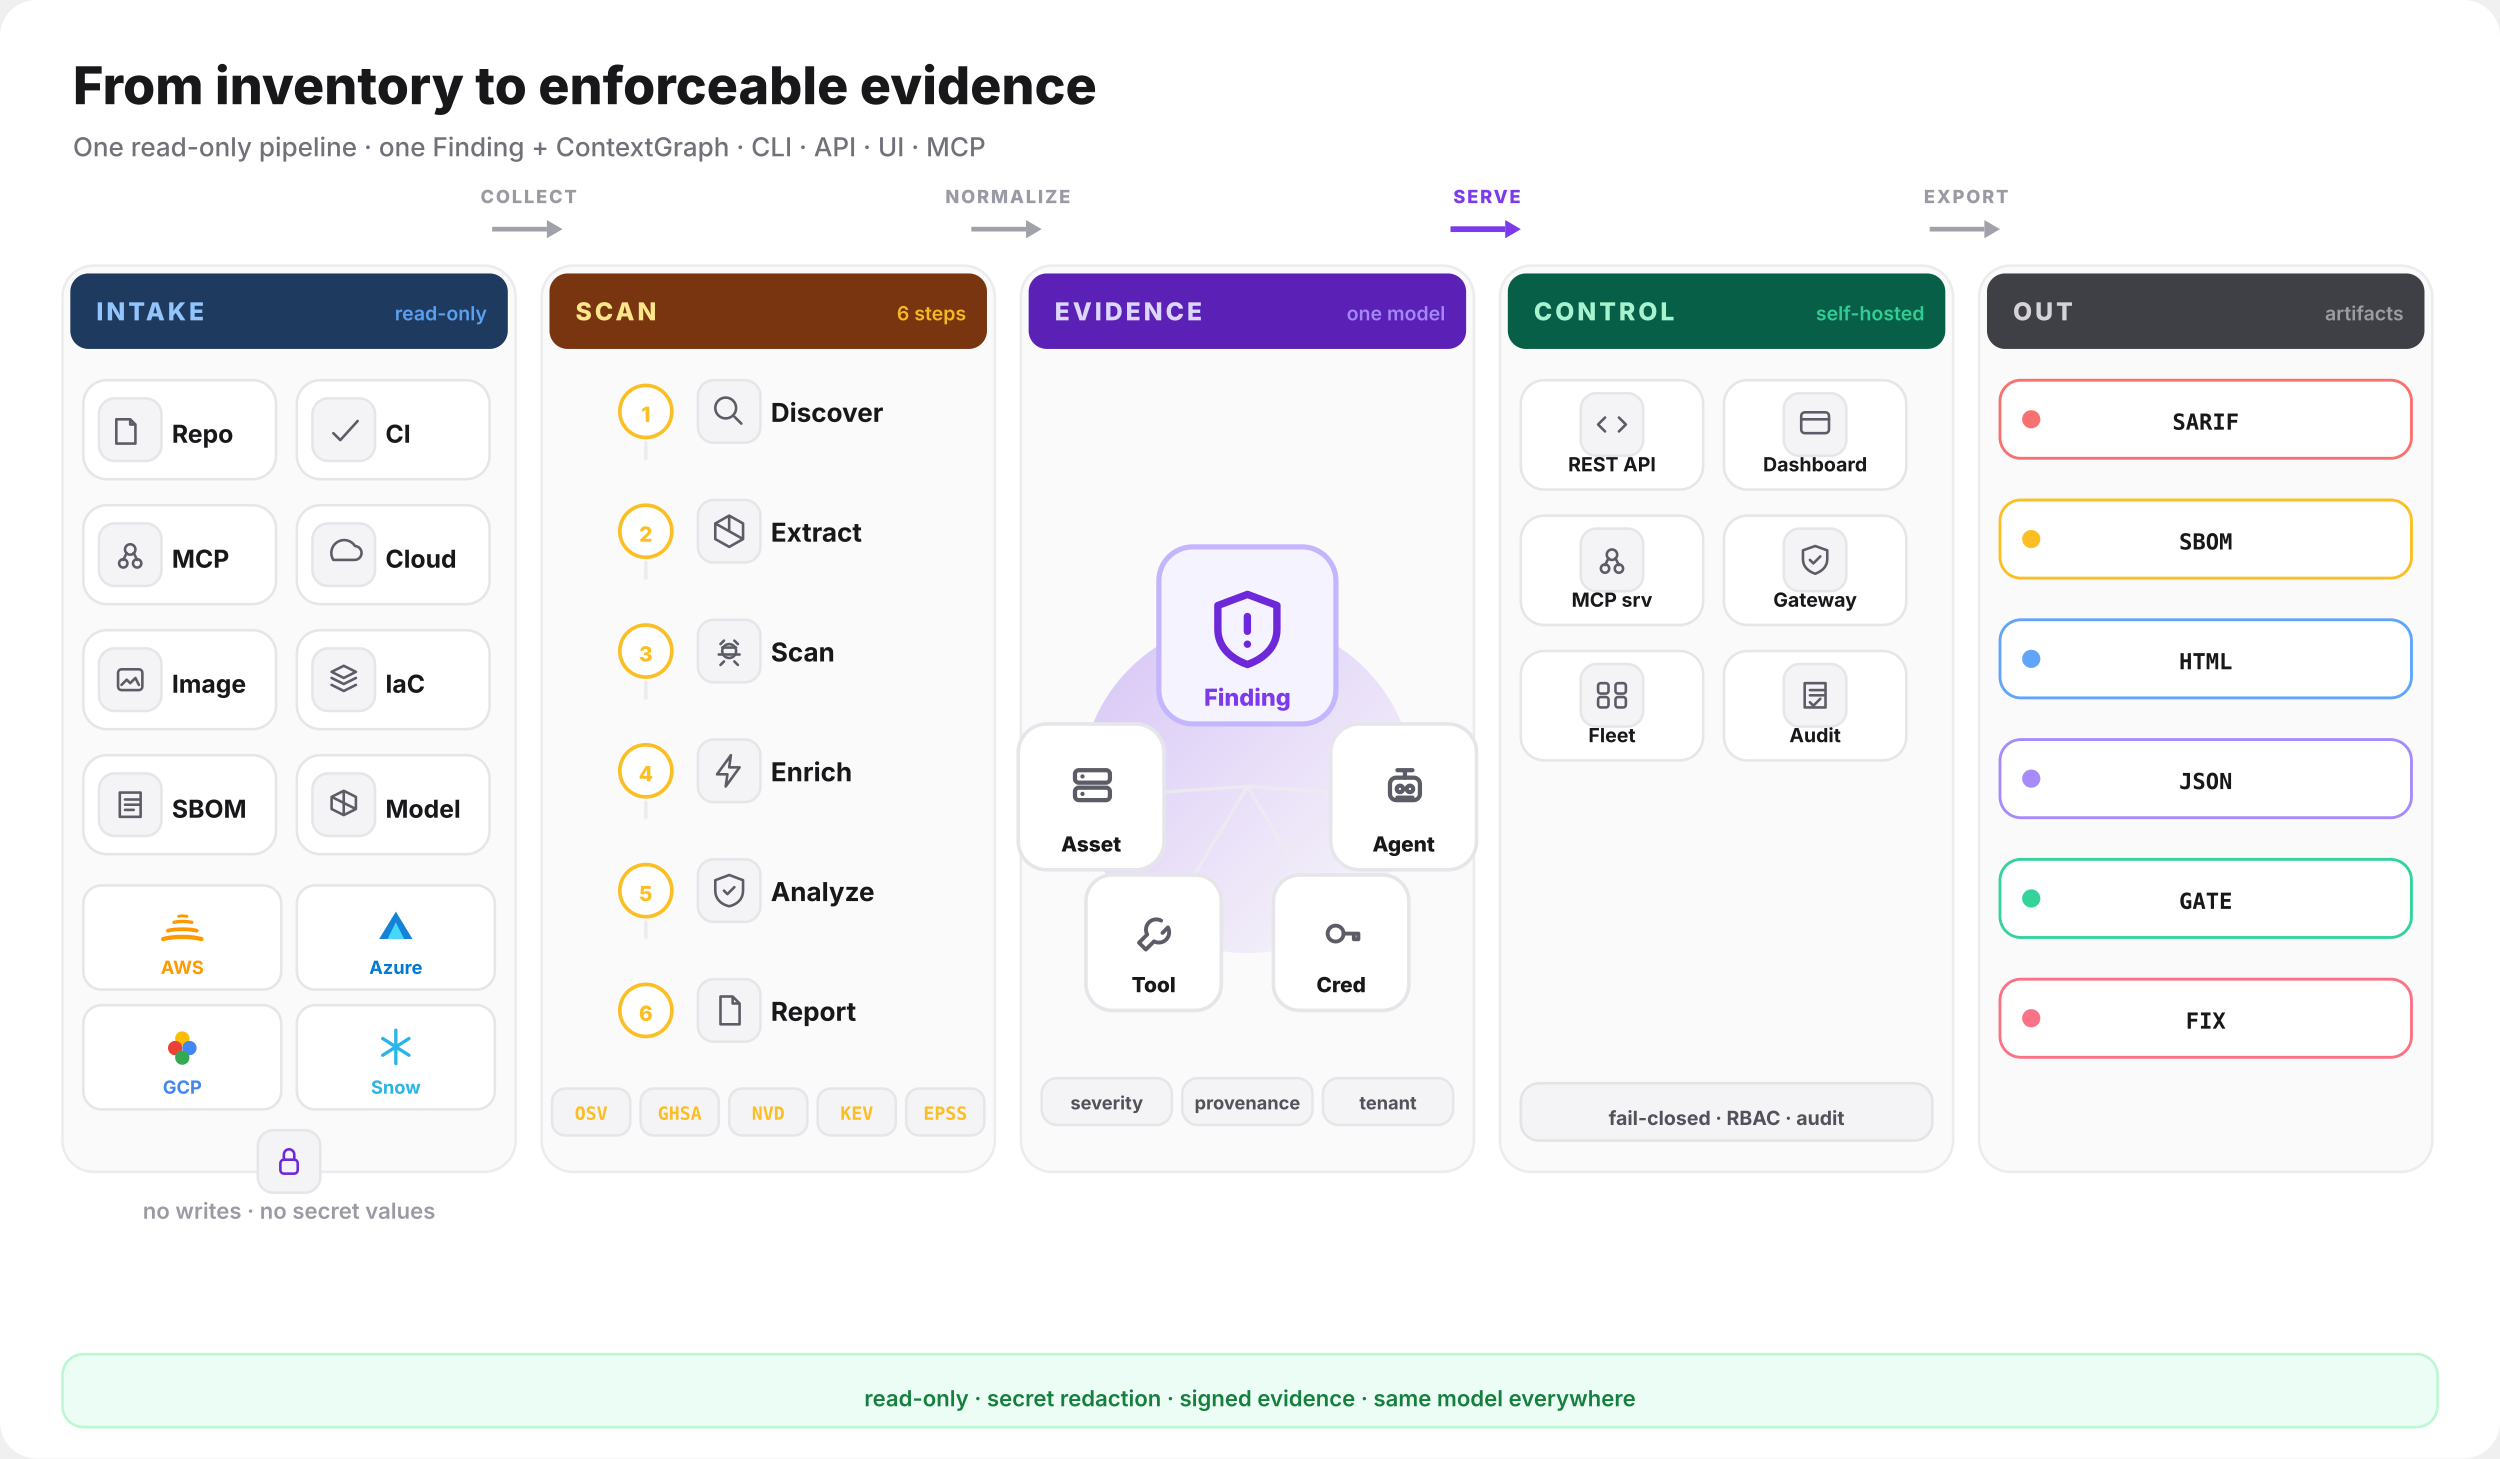
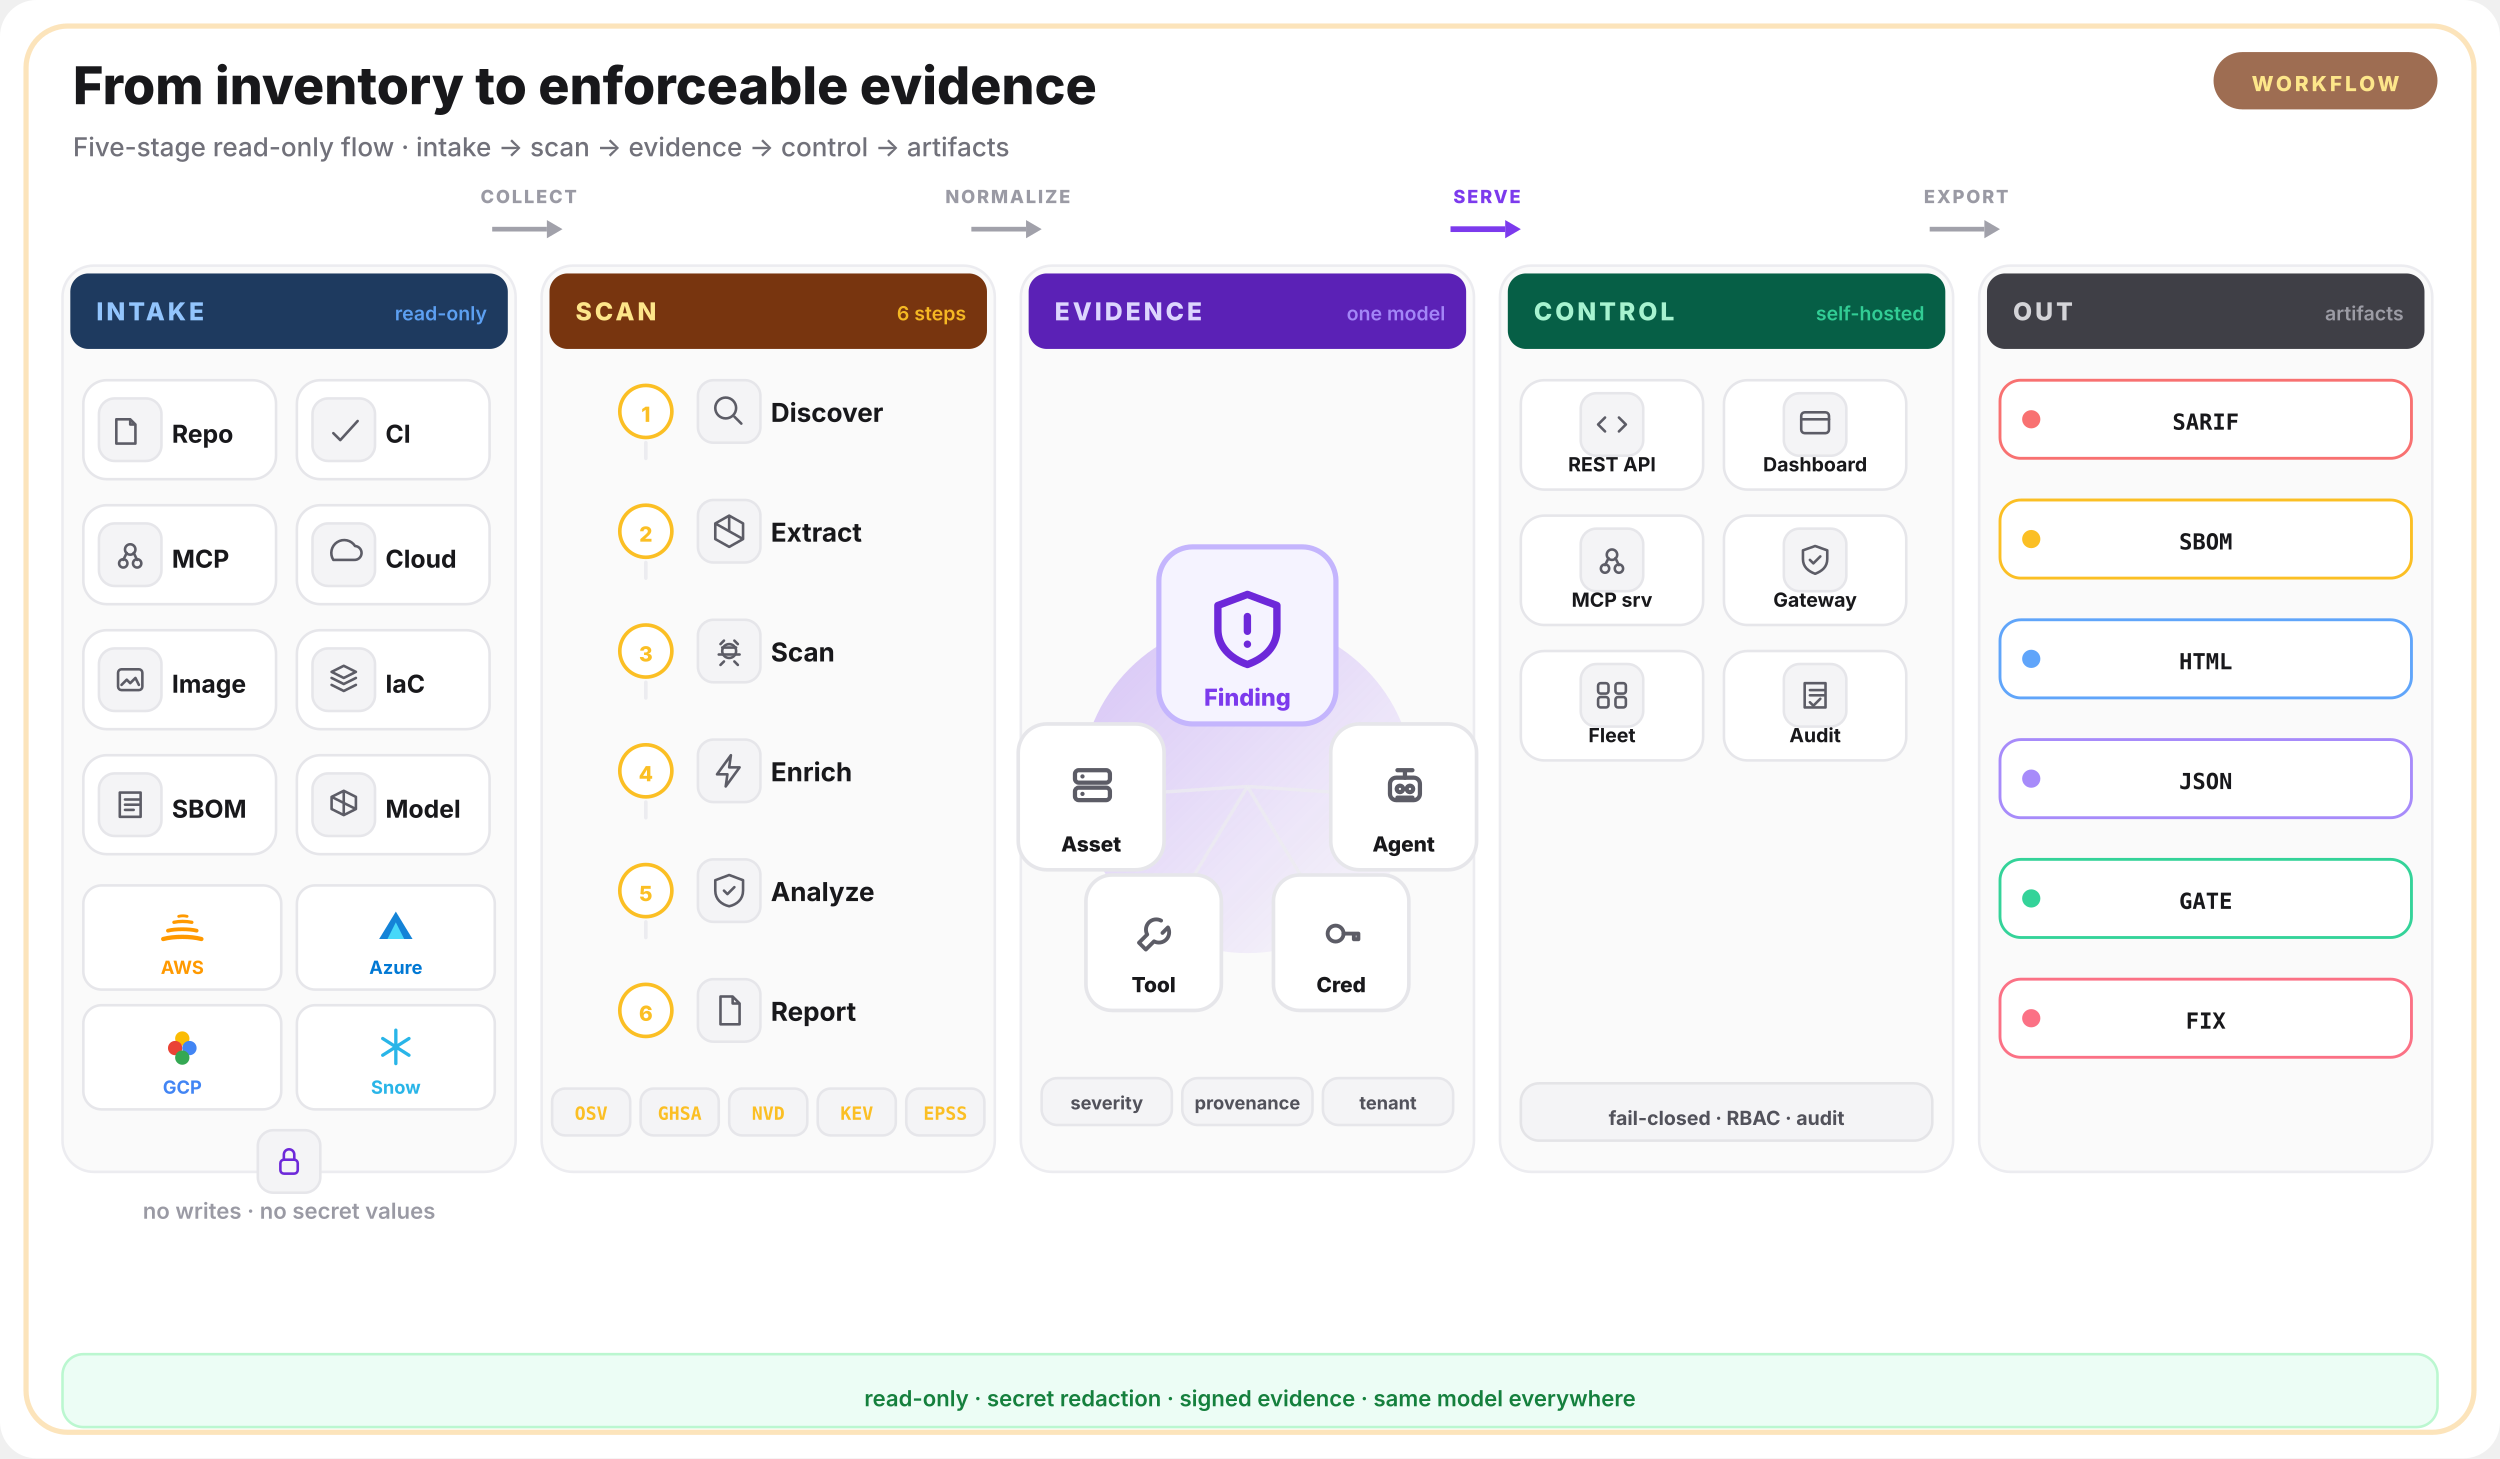
<svg xmlns="http://www.w3.org/2000/svg" width="960" height="560" viewBox="0 0 960 560" fill="none">
  <defs>
    <linearGradient id="core-glow" x1="0" y1="0" x2="1" y2="1">
      <stop offset="0%" stop-color="#7c3aed" stop-opacity="0.28" />
      <stop offset="100%" stop-color="#7c3aed" stop-opacity="0" />
    </linearGradient>
  </defs>
  <rect width="960" height="560" rx="14" fill="#ffffff" />
+   <rect x="10" y="10" width="940" height="540" rx="16" fill="none" stroke="#f59e0b" stroke-width="2" opacity="0.28" />
+   <rect x="850" y="20" width="86" height="22" rx="11" fill="#78350f" opacity="0.72" />
+   <text x="893" y="35" text-anchor="middle" font-family="Inter,system-ui,sans-serif" font-size="8" font-weight="800" letter-spacing="0.14em" fill="#fde68a">WORKFLOW</text>
  <text x="28" y="40" font-family="Inter,system-ui,sans-serif" font-size="20" font-weight="800" fill="#18181b">From inventory to enforceable evidence</text>
-   <text x="28" y="60" font-family="Inter,system-ui,sans-serif" font-size="10" font-weight="500" fill="#71717a">One read-only pipeline · one Finding + ContextGraph · CLI · API · UI · MCP</text>
+   <text x="28" y="60" font-family="Inter,system-ui,sans-serif" font-size="10" font-weight="500" fill="#71717a">Five-stage read-only flow · intake -&gt; scan -&gt; evidence -&gt; control -&gt; artifacts</text>
  <rect x="24" y="102" width="174" height="348" rx="12" fill="#fafafa" stroke="#ececf0" />
  <rect x="27" y="105" width="168" height="29" rx="7" fill="#1e3a5f" />
  <text x="37" y="123" font-family="Inter,system-ui,sans-serif" font-size="9.5" font-weight="800" letter-spacing="0.12em" fill="#93c5fd">INTAKE</text>
  <text x="187" y="123" text-anchor="end" font-family="Inter,system-ui,sans-serif" font-size="7.5" font-weight="600" fill="#60a5fa" opacity="0.95">read-only</text>
  <rect x="208" y="102" width="174" height="348" rx="12" fill="#fafafa" stroke="#ececf0" />
  <rect x="211" y="105" width="168" height="29" rx="7" fill="#78350f" />
  <text x="221" y="123" font-family="Inter,system-ui,sans-serif" font-size="9.5" font-weight="800" letter-spacing="0.12em" fill="#fde68a">SCAN</text>
  <text x="371" y="123" text-anchor="end" font-family="Inter,system-ui,sans-serif" font-size="7.5" font-weight="600" fill="#fbbf24" opacity="0.95">6 steps</text>
  <rect x="392" y="102" width="174" height="348" rx="12" fill="#fafafa" stroke="#ececf0" />
  <rect x="395" y="105" width="168" height="29" rx="7" fill="#5b21b6" />
  <text x="405" y="123" font-family="Inter,system-ui,sans-serif" font-size="9.5" font-weight="800" letter-spacing="0.12em" fill="#ddd6fe">EVIDENCE</text>
  <text x="555" y="123" text-anchor="end" font-family="Inter,system-ui,sans-serif" font-size="7.5" font-weight="600" fill="#a78bfa" opacity="0.95">one model</text>
  <rect x="576" y="102" width="174" height="348" rx="12" fill="#fafafa" stroke="#ececf0" />
  <rect x="579" y="105" width="168" height="29" rx="7" fill="#065f46" />
  <text x="589" y="123" font-family="Inter,system-ui,sans-serif" font-size="9.5" font-weight="800" letter-spacing="0.12em" fill="#a7f3d0">CONTROL</text>
  <text x="739" y="123" text-anchor="end" font-family="Inter,system-ui,sans-serif" font-size="7.5" font-weight="600" fill="#34d399" opacity="0.95">self-hosted</text>
  <rect x="760" y="102" width="174" height="348" rx="12" fill="#fafafa" stroke="#ececf0" />
  <rect x="763" y="105" width="168" height="29" rx="7" fill="#3f3f46" />
  <text x="773" y="123" font-family="Inter,system-ui,sans-serif" font-size="9.5" font-weight="800" letter-spacing="0.12em" fill="#d4d4d8">OUT</text>
  <text x="923" y="123" text-anchor="end" font-family="Inter,system-ui,sans-serif" font-size="7.5" font-weight="600" fill="#a1a1aa" opacity="0.95">artifacts</text>
  <rect x="32" y="146" width="74" height="38" rx="9" fill="#ffffff" stroke="#e6e6ea" />
  <rect x="38" y="153" width="24" height="24" rx="6" fill="#f4f4f6" stroke="#e6e6ea" />
  <g transform="translate(42,157) scale(0.6666667)" fill="none" stroke="#5c5c66" stroke-width="1.5" stroke-linecap="round" stroke-linejoin="round">
    <path d="M4 6h8l3 3v11H4z M12 6v3h3" />
  </g>
  <text x="66" y="170" font-family="Inter,system-ui,sans-serif" font-size="9.5" font-weight="700" fill="#18181b">Repo</text>
  <rect x="114" y="146" width="74" height="38" rx="9" fill="#ffffff" stroke="#e6e6ea" />
  <rect x="120" y="153" width="24" height="24" rx="6" fill="#f4f4f6" stroke="#e6e6ea" />
  <g transform="translate(124,157) scale(0.6666667)" fill="none" stroke="#5c5c66" stroke-width="1.5" stroke-linecap="round" stroke-linejoin="round">
    <path d="M6 14l4 4 10-11" />
  </g>
  <text x="148" y="170" font-family="Inter,system-ui,sans-serif" font-size="9.5" font-weight="700" fill="#18181b">CI</text>
  <rect x="32" y="194" width="74" height="38" rx="9" fill="#ffffff" stroke="#e6e6ea" />
  <rect x="38" y="201" width="24" height="24" rx="6" fill="#f4f4f6" stroke="#e6e6ea" />
  <g transform="translate(42,205) scale(0.6666667)" fill="none" stroke="#5c5c66" stroke-width="1.5" stroke-linecap="round" stroke-linejoin="round">
    <circle cx="12" cy="9" r="3" />
    <circle cx="8" cy="17" r="2.4" />
    <circle cx="16" cy="17" r="2.4" />
    <path d="M10 11l-2 4 M14 11l2 4" />
  </g>
  <text x="66" y="218" font-family="Inter,system-ui,sans-serif" font-size="9.5" font-weight="700" fill="#18181b">MCP</text>
  <rect x="114" y="194" width="74" height="38" rx="9" fill="#ffffff" stroke="#e6e6ea" />
  <rect x="120" y="201" width="24" height="24" rx="6" fill="#f4f4f6" stroke="#e6e6ea" />
  <g transform="translate(124,205) scale(0.6666667)" fill="none" stroke="#5c5c66" stroke-width="1.5" stroke-linecap="round" stroke-linejoin="round">
    <path d="M6 15h12a4 4 0 0 0 .5-8A6 6 0 0 0 6 15z" />
  </g>
  <text x="148" y="218" font-family="Inter,system-ui,sans-serif" font-size="9.5" font-weight="700" fill="#18181b">Cloud</text>
  <rect x="32" y="242" width="74" height="38" rx="9" fill="#ffffff" stroke="#e6e6ea" />
  <rect x="38" y="249" width="24" height="24" rx="6" fill="#f4f4f6" stroke="#e6e6ea" />
  <g transform="translate(42,253) scale(0.6666667)" fill="none" stroke="#5c5c66" stroke-width="1.5" stroke-linecap="round" stroke-linejoin="round">
    <rect x="5" y="6" width="14" height="12" rx="2" />
    <path d="M7 15l3-3 2 2 3-3 2 4" />
  </g>
  <text x="66" y="266" font-family="Inter,system-ui,sans-serif" font-size="9.5" font-weight="700" fill="#18181b">Image</text>
  <rect x="114" y="242" width="74" height="38" rx="9" fill="#ffffff" stroke="#e6e6ea" />
  <rect x="120" y="249" width="24" height="24" rx="6" fill="#f4f4f6" stroke="#e6e6ea" />
  <g transform="translate(124,253) scale(0.6666667)" fill="none" stroke="#5c5c66" stroke-width="1.5" stroke-linecap="round" stroke-linejoin="round">
    <path d="M12 4l7 3.5-7 3.5-7-3.5z M5 11l7 3.5 7-3.5 M5 15l7 3.5 7-3.5" />
  </g>
  <text x="148" y="266" font-family="Inter,system-ui,sans-serif" font-size="9.5" font-weight="700" fill="#18181b">IaC</text>
  <rect x="32" y="290" width="74" height="38" rx="9" fill="#ffffff" stroke="#e6e6ea" />
  <rect x="38" y="297" width="24" height="24" rx="6" fill="#f4f4f6" stroke="#e6e6ea" />
  <g transform="translate(42,301) scale(0.6666667)" fill="none" stroke="#5c5c66" stroke-width="1.5" stroke-linecap="round" stroke-linejoin="round">
    <path d="M6 5h12v14H6z M9 9h8 M9 12h8 M9 15h5" />
  </g>
  <text x="66" y="314" font-family="Inter,system-ui,sans-serif" font-size="9.5" font-weight="700" fill="#18181b">SBOM</text>
  <rect x="114" y="290" width="74" height="38" rx="9" fill="#ffffff" stroke="#e6e6ea" />
  <rect x="120" y="297" width="24" height="24" rx="6" fill="#f4f4f6" stroke="#e6e6ea" />
  <g transform="translate(124,301) scale(0.6666667)" fill="none" stroke="#5c5c66" stroke-width="1.5" stroke-linecap="round" stroke-linejoin="round">
    <path d="M12 4l7 3.5v7L12 18l-7-3.5v-7z M12 4v14 M5 7.5l14 7" />
  </g>
  <text x="148" y="314" font-family="Inter,system-ui,sans-serif" font-size="9.5" font-weight="700" fill="#18181b">Model</text>
  <rect x="32" y="340" width="76" height="40" rx="7" fill="#ffffff" stroke="#e6e6ea" />
  <g transform="translate(59.0,345) scale(0.9166667)">
    <path d="M4 17c4.5-1.2 11.5-1.2 16 0" stroke="#ff9900" fill="none" stroke-width="1.8" stroke-linecap="round" />
    <path d="M6 13.5c3-.8 9-.8 12 0" stroke="#ff9900" fill="none" stroke-width="1.6" stroke-linecap="round" />
    <path d="M8.5 10c2.2-.5 5-.5 7.5 0" stroke="#ff9900" fill="none" stroke-width="1.4" stroke-linecap="round" />
    <path d="M10.5 7.5c1.2-.3 2.3-.3 3.5 0" stroke="#ff9900" fill="none" stroke-width="1.2" stroke-linecap="round" />
  </g>
  <text x="70.0" y="374" text-anchor="middle" font-family="Inter,system-ui,sans-serif" font-size="7" font-weight="700" fill="#ff9900">AWS</text>
  <rect x="114" y="340" width="76" height="40" rx="7" fill="#ffffff" stroke="#e6e6ea" />
  <g transform="translate(141.0,345) scale(0.9166667)">
    <path d="M5 17 L12 5.5 L19 17 Z" fill="#0078d4" opacity="0.92" />
    <path d="M8.5 17 L12 10 L15.5 17 Z" fill="#50e6ff" opacity="0.85" />
  </g>
  <text x="152.0" y="374" text-anchor="middle" font-family="Inter,system-ui,sans-serif" font-size="7" font-weight="700" fill="#0078d4">Azure</text>
  <rect x="32" y="386" width="76" height="40" rx="7" fill="#ffffff" stroke="#e6e6ea" />
  <g transform="translate(59.0,391) scale(0.9166667)">
    <circle cx="12" cy="8.5" r="3" fill="#fbbc04" />
    <circle cx="9" cy="12.5" r="3" fill="#ea4335" />
    <circle cx="15" cy="12.5" r="3" fill="#4285f4" />
    <circle cx="12" cy="16.5" r="3" fill="#34a853" />
  </g>
  <text x="70.0" y="420" text-anchor="middle" font-family="Inter,system-ui,sans-serif" font-size="7" font-weight="700" fill="#4285f4">GCP</text>
  <rect x="114" y="386" width="76" height="40" rx="7" fill="#ffffff" stroke="#e6e6ea" />
  <g transform="translate(141.0,391) scale(0.9166667)">
    <path d="M12 5v14M6.5 8.5l11 7M17.5 8.5l-11 7M6.5 15.5l11-7M17.5 15.5l-11-7" stroke="#29b5e8" stroke-width="1.4" stroke-linecap="round" />
  </g>
  <text x="152.0" y="420" text-anchor="middle" font-family="Inter,system-ui,sans-serif" font-size="7" font-weight="700" fill="#29b5e8">Snow</text>
  <rect x="99" y="434" width="24" height="24" rx="6" fill="#f4f4f6" stroke="#e6e6ea" />
  <g transform="translate(103,438) scale(0.6666667)" fill="none" stroke="#6d28d9" stroke-width="1.5" stroke-linecap="round" stroke-linejoin="round">
    <rect x="7" y="11" width="10" height="8" rx="2" />
    <path d="M9 11V8a3 3 0 0 1 6 0v3" />
  </g>
  <text x="111" y="468" text-anchor="middle" font-family="Inter,system-ui,sans-serif" font-size="8.5" font-weight="600" fill="#9a9aa4">no writes · no secret values</text>
  <circle cx="248" cy="158" r="10" fill="#ffffff" stroke="#fbbf24" stroke-width="1.4" />
  <text x="248" y="162" text-anchor="middle" font-family="Inter,system-ui,sans-serif" font-size="8" font-weight="800" fill="#fbbf24">1</text>
  <rect x="268" y="146" width="24" height="24" rx="6" fill="#f4f4f6" stroke="#e6e6ea" />
  <g transform="translate(272,150) scale(0.6666667)" fill="none" stroke="#5c5c66" stroke-width="1.5" stroke-linecap="round" stroke-linejoin="round">
    <circle cx="10" cy="10" r="6" />
    <path d="M15 15l4 4" />
  </g>
  <text x="296" y="162" font-family="Inter,system-ui,sans-serif" font-size="10" font-weight="700" fill="#18181b">Discover</text>
  <path d="M248 170 V176" stroke="#ececf0" stroke-width="1.4" stroke-linecap="round" />
  <circle cx="248" cy="204" r="10" fill="#ffffff" stroke="#fbbf24" stroke-width="1.4" />
  <text x="248" y="208" text-anchor="middle" font-family="Inter,system-ui,sans-serif" font-size="8" font-weight="800" fill="#fbbf24">2</text>
  <rect x="268" y="192" width="24" height="24" rx="6" fill="#f4f4f6" stroke="#e6e6ea" />
  <g transform="translate(272,196) scale(0.6666667)" fill="none" stroke="#5c5c66" stroke-width="1.5" stroke-linecap="round" stroke-linejoin="round">
    <path d="M12 3l8 4.5v9L12 21l-8-4.5v-9z M12 3v9 M4 7.5l16 9" />
  </g>
  <text x="296" y="208" font-family="Inter,system-ui,sans-serif" font-size="10" font-weight="700" fill="#18181b">Extract</text>
  <path d="M248 216 V222" stroke="#ececf0" stroke-width="1.4" stroke-linecap="round" />
  <circle cx="248" cy="250" r="10" fill="#ffffff" stroke="#fbbf24" stroke-width="1.4" />
  <text x="248" y="254" text-anchor="middle" font-family="Inter,system-ui,sans-serif" font-size="8" font-weight="800" fill="#fbbf24">3</text>
  <rect x="268" y="238" width="24" height="24" rx="6" fill="#f4f4f6" stroke="#e6e6ea" />
  <g transform="translate(272,242) scale(0.6666667)" fill="none" stroke="#5c5c66" stroke-width="1.5" stroke-linecap="round" stroke-linejoin="round">
    <path d="M8 10h8M6 14h12M9 6l-2 2M15 6l2 2M9 18l-2 2M15 18l2 2" />
    <circle cx="12" cy="12" r="4" />
  </g>
  <text x="296" y="254" font-family="Inter,system-ui,sans-serif" font-size="10" font-weight="700" fill="#18181b">Scan</text>
  <path d="M248 262 V268" stroke="#ececf0" stroke-width="1.4" stroke-linecap="round" />
  <circle cx="248" cy="296" r="10" fill="#ffffff" stroke="#fbbf24" stroke-width="1.4" />
  <text x="248" y="300" text-anchor="middle" font-family="Inter,system-ui,sans-serif" font-size="8" font-weight="800" fill="#fbbf24">4</text>
  <rect x="268" y="284" width="24" height="24" rx="6" fill="#f4f4f6" stroke="#e6e6ea" />
  <g transform="translate(272,288) scale(0.6666667)" fill="none" stroke="#5c5c66" stroke-width="1.5" stroke-linecap="round" stroke-linejoin="round">
    <path d="M13 3L5 14h6l-1 7 8-11h-6z" />
  </g>
  <text x="296" y="300" font-family="Inter,system-ui,sans-serif" font-size="10" font-weight="700" fill="#18181b">Enrich</text>
  <path d="M248 308 V314" stroke="#ececf0" stroke-width="1.4" stroke-linecap="round" />
  <circle cx="248" cy="342" r="10" fill="#ffffff" stroke="#fbbf24" stroke-width="1.4" />
  <text x="248" y="346" text-anchor="middle" font-family="Inter,system-ui,sans-serif" font-size="8" font-weight="800" fill="#fbbf24">5</text>
  <rect x="268" y="330" width="24" height="24" rx="6" fill="#f4f4f6" stroke="#e6e6ea" />
  <g transform="translate(272,334) scale(0.6666667)" fill="none" stroke="#5c5c66" stroke-width="1.5" stroke-linecap="round" stroke-linejoin="round">
    <path d="M12 3l8 3v6c0 5-3.5 8-8 9-4.5-1-8-4-8-9V6z" />
    <path d="M9 12l2 2 4-4" />
  </g>
  <text x="296" y="346" font-family="Inter,system-ui,sans-serif" font-size="10" font-weight="700" fill="#18181b">Analyze</text>
  <path d="M248 354 V360" stroke="#ececf0" stroke-width="1.4" stroke-linecap="round" />
  <circle cx="248" cy="388" r="10" fill="#ffffff" stroke="#fbbf24" stroke-width="1.4" />
  <text x="248" y="392" text-anchor="middle" font-family="Inter,system-ui,sans-serif" font-size="8" font-weight="800" fill="#fbbf24">6</text>
  <rect x="268" y="376" width="24" height="24" rx="6" fill="#f4f4f6" stroke="#e6e6ea" />
  <g transform="translate(272,380) scale(0.6666667)" fill="none" stroke="#5c5c66" stroke-width="1.5" stroke-linecap="round" stroke-linejoin="round">
    <path d="M7 4h7l4 4v12H7z M14 4v4h4" />
  </g>
  <text x="296" y="392" font-family="Inter,system-ui,sans-serif" font-size="10" font-weight="700" fill="#18181b">Report</text>
  <rect x="212" y="418" width="30" height="18" rx="5" fill="#f4f4f6" stroke="#e6e6ea" />
  <text x="227.0" y="430" text-anchor="middle" font-family="ui-monospace,monospace" font-size="7" font-weight="700" fill="#fbbf24">OSV</text>
  <rect x="246" y="418" width="30" height="18" rx="5" fill="#f4f4f6" stroke="#e6e6ea" />
  <text x="261.0" y="430" text-anchor="middle" font-family="ui-monospace,monospace" font-size="7" font-weight="700" fill="#fbbf24">GHSA</text>
  <rect x="280" y="418" width="30" height="18" rx="5" fill="#f4f4f6" stroke="#e6e6ea" />
  <text x="295.0" y="430" text-anchor="middle" font-family="ui-monospace,monospace" font-size="7" font-weight="700" fill="#fbbf24">NVD</text>
  <rect x="314" y="418" width="30" height="18" rx="5" fill="#f4f4f6" stroke="#e6e6ea" />
  <text x="329.0" y="430" text-anchor="middle" font-family="ui-monospace,monospace" font-size="7" font-weight="700" fill="#fbbf24">KEV</text>
  <rect x="348" y="418" width="30" height="18" rx="5" fill="#f4f4f6" stroke="#e6e6ea" />
  <text x="363.0" y="430" text-anchor="middle" font-family="ui-monospace,monospace" font-size="7" font-weight="700" fill="#fbbf24">EPSS</text>
  <circle cx="479" cy="302" r="64" fill="url(#core-glow)" />
  <line x1="479" y1="302" x2="419" y2="306" stroke="#ececf0" stroke-width="1.3" opacity="0.75" />
  <line x1="479" y1="302" x2="539" y2="306" stroke="#ececf0" stroke-width="1.3" opacity="0.75" />
  <line x1="479" y1="302" x2="443" y2="362" stroke="#ececf0" stroke-width="1.3" opacity="0.75" />
  <line x1="479" y1="302" x2="515" y2="362" stroke="#ececf0" stroke-width="1.3" opacity="0.75" />
  <rect x="445" y="210" width="68" height="68" rx="13" fill="#f5f3ff" stroke="#c4b5fd" stroke-width="2" />
  <g transform="translate(462,224) scale(1.416667)" fill="none" stroke="#6d28d9" stroke-width="2.0" stroke-linecap="round" stroke-linejoin="round">
    <path d="M12 3l8 3v6.5c0 4.5-3.2 7.8-8 9.5-4.8-1.7-8-5-8-9.5V6z" />
    <path d="M12 9v4" />
    <path d="M12 16.5h.01" />
  </g>
  <text x="479" y="271" text-anchor="middle" font-family="Inter,system-ui,sans-serif" font-size="9" font-weight="800" fill="#7c3aed">Finding</text>
  <rect x="391" y="278" width="56" height="56" rx="11" fill="#ffffff" stroke="#e6e6ea" stroke-width="1.4" />
  <g transform="translate(408,290) scale(0.9583333)" fill="none" stroke="#5c5c66" stroke-width="1.7" stroke-linecap="round" stroke-linejoin="round">
    <rect x="5" y="6" width="14" height="5" rx="1.5" />
    <rect x="5" y="13" width="14" height="5" rx="1.5" />
    <path d="M8 8.5h.01 M8 15.5h.01" />
  </g>
  <text x="419" y="327" text-anchor="middle" font-family="Inter,system-ui,sans-serif" font-size="8" font-weight="800" fill="#18181b">Asset</text>
  <rect x="511" y="278" width="56" height="56" rx="11" fill="#ffffff" stroke="#e6e6ea" stroke-width="1.4" />
  <g transform="translate(528,290) scale(0.9583333)" fill="none" stroke="#5c5c66" stroke-width="1.7" stroke-linecap="round" stroke-linejoin="round">
    <rect x="6" y="9" width="12" height="9" rx="2.5" />
    <circle cx="10" cy="13.5" r="1.3" />
    <circle cx="14" cy="13.5" r="1.3" />
    <path d="M9 17h6M12 6v3M9 6h6" />
  </g>
  <text x="539" y="327" text-anchor="middle" font-family="Inter,system-ui,sans-serif" font-size="8" font-weight="800" fill="#18181b">Agent</text>
  <rect x="417" y="336" width="52" height="52" rx="10" fill="#ffffff" stroke="#e6e6ea" stroke-width="1.4" />
  <g transform="translate(433,348) scale(0.875)" fill="none" stroke="#5c5c66" stroke-width="1.7" stroke-linecap="round" stroke-linejoin="round">
    <path d="M14.7 6.3a4.5 4.5 0 0 0-6.1 6.1L5 16l3 3 3.6-3.6a4.5 4.5 0 0 0 6.1-6.1l-2.4 2.4" />
  </g>
  <text x="443" y="381" text-anchor="middle" font-family="Inter,system-ui,sans-serif" font-size="8" font-weight="800" fill="#18181b">Tool</text>
  <rect x="489" y="336" width="52" height="52" rx="10" fill="#ffffff" stroke="#e6e6ea" stroke-width="1.4" />
  <g transform="translate(505,348) scale(0.875)" fill="none" stroke="#5c5c66" stroke-width="1.7" stroke-linecap="round" stroke-linejoin="round">
    <circle cx="9" cy="12" r="3.5" />
    <path d="M12.5 12H19v2.5h-2V12" />
  </g>
  <text x="515" y="381" text-anchor="middle" font-family="Inter,system-ui,sans-serif" font-size="8" font-weight="800" fill="#18181b">Cred</text>
  <rect x="400" y="414" width="50" height="18" rx="6" fill="#f4f4f6" stroke="#e6e6ea" />
  <text x="425.0" y="426" text-anchor="middle" font-family="Inter,system-ui,sans-serif" font-size="7" font-weight="700" fill="#52525b">severity</text>
  <rect x="454" y="414" width="50" height="18" rx="6" fill="#f4f4f6" stroke="#e6e6ea" />
  <text x="479.0" y="426" text-anchor="middle" font-family="Inter,system-ui,sans-serif" font-size="7" font-weight="700" fill="#52525b">provenance</text>
  <rect x="508" y="414" width="50" height="18" rx="6" fill="#f4f4f6" stroke="#e6e6ea" />
  <text x="533.0" y="426" text-anchor="middle" font-family="Inter,system-ui,sans-serif" font-size="7" font-weight="700" fill="#52525b">tenant</text>
  <rect x="584" y="146" width="70" height="42" rx="9" fill="#ffffff" stroke="#e6e6ea" />
  <rect x="607" y="151" width="24" height="24" rx="6" fill="#f4f4f6" stroke="#e6e6ea" />
  <g transform="translate(611,155) scale(0.6666667)" fill="none" stroke="#5c5c66" stroke-width="1.5" stroke-linecap="round" stroke-linejoin="round">
    <path d="M8 8l-4 4 4 4M16 8l4 4-4 4" />
  </g>
  <text x="619" y="181" text-anchor="middle" font-family="Inter,system-ui,sans-serif" font-size="7.5" font-weight="700" fill="#18181b">REST API</text>
  <rect x="662" y="146" width="70" height="42" rx="9" fill="#ffffff" stroke="#e6e6ea" />
  <rect x="685" y="151" width="24" height="24" rx="6" fill="#f4f4f6" stroke="#e6e6ea" />
  <g transform="translate(689,155) scale(0.6666667)" fill="none" stroke="#5c5c66" stroke-width="1.5" stroke-linecap="round" stroke-linejoin="round">
    <rect x="4" y="5" width="16" height="12" rx="2" />
    <path d="M4 9h16" />
  </g>
  <text x="697" y="181" text-anchor="middle" font-family="Inter,system-ui,sans-serif" font-size="7.5" font-weight="700" fill="#18181b">Dashboard</text>
  <rect x="584" y="198" width="70" height="42" rx="9" fill="#ffffff" stroke="#e6e6ea" />
  <rect x="607" y="203" width="24" height="24" rx="6" fill="#f4f4f6" stroke="#e6e6ea" />
  <g transform="translate(611,207) scale(0.6666667)" fill="none" stroke="#5c5c66" stroke-width="1.5" stroke-linecap="round" stroke-linejoin="round">
    <circle cx="12" cy="9" r="3" />
    <circle cx="8" cy="17" r="2.4" />
    <circle cx="16" cy="17" r="2.4" />
    <path d="M10 11l-2 4 M14 11l2 4" />
  </g>
  <text x="619" y="233" text-anchor="middle" font-family="Inter,system-ui,sans-serif" font-size="7.5" font-weight="700" fill="#18181b">MCP srv</text>
  <rect x="662" y="198" width="70" height="42" rx="9" fill="#ffffff" stroke="#e6e6ea" />
  <rect x="685" y="203" width="24" height="24" rx="6" fill="#f4f4f6" stroke="#e6e6ea" />
  <g transform="translate(689,207) scale(0.6666667)" fill="none" stroke="#5c5c66" stroke-width="1.5" stroke-linecap="round" stroke-linejoin="round">
    <path d="M12 4l7 2.5v5c0 4.5-3 7-7 8.5-4-1.5-7-4-7-8.5v-5z" />
    <path d="M9 12l2 2 4-4" />
  </g>
  <text x="697" y="233" text-anchor="middle" font-family="Inter,system-ui,sans-serif" font-size="7.5" font-weight="700" fill="#18181b">Gateway</text>
  <rect x="584" y="250" width="70" height="42" rx="9" fill="#ffffff" stroke="#e6e6ea" />
  <rect x="607" y="255" width="24" height="24" rx="6" fill="#f4f4f6" stroke="#e6e6ea" />
  <g transform="translate(611,259) scale(0.6666667)" fill="none" stroke="#5c5c66" stroke-width="1.5" stroke-linecap="round" stroke-linejoin="round">
    <rect x="4" y="5" width="6" height="6" rx="1.5" />
    <rect x="14" y="5" width="6" height="6" rx="1.5" />
    <rect x="4" y="13" width="6" height="6" rx="1.5" />
    <rect x="14" y="13" width="6" height="6" rx="1.5" />
  </g>
  <text x="619" y="285" text-anchor="middle" font-family="Inter,system-ui,sans-serif" font-size="7.5" font-weight="700" fill="#18181b">Fleet</text>
  <rect x="662" y="250" width="70" height="42" rx="9" fill="#ffffff" stroke="#e6e6ea" />
  <rect x="685" y="255" width="24" height="24" rx="6" fill="#f4f4f6" stroke="#e6e6ea" />
  <g transform="translate(689,259) scale(0.6666667)" fill="none" stroke="#5c5c66" stroke-width="1.5" stroke-linecap="round" stroke-linejoin="round">
    <path d="M6 5h12v14H6z M9 9h8 M9 12h8" />
    <path d="M9 16l2 2 4-4" />
  </g>
  <text x="697" y="285" text-anchor="middle" font-family="Inter,system-ui,sans-serif" font-size="7.5" font-weight="700" fill="#18181b">Audit</text>
  <rect x="584" y="416" width="158" height="22" rx="7" fill="#f4f4f6" stroke="#e4e4e7" />
  <text x="663" y="432" text-anchor="middle" font-family="Inter,system-ui,sans-serif" font-size="7.5" font-weight="700" fill="#52525b">fail-closed · RBAC · audit</text>
  <rect x="768" y="146" width="158" height="30" rx="8" fill="#ffffff" stroke="#f87171" stroke-width="1.1" />
  <circle cx="780" cy="161" r="3.5" fill="#f87171" />
  <text x="847" y="165" text-anchor="middle" font-family="ui-monospace,monospace" font-size="8.5" font-weight="800" fill="#18181b">SARIF</text>
  <rect x="768" y="192" width="158" height="30" rx="8" fill="#ffffff" stroke="#fbbf24" stroke-width="1.1" />
  <circle cx="780" cy="207" r="3.5" fill="#fbbf24" />
  <text x="847" y="211" text-anchor="middle" font-family="ui-monospace,monospace" font-size="8.5" font-weight="800" fill="#18181b">SBOM</text>
  <rect x="768" y="238" width="158" height="30" rx="8" fill="#ffffff" stroke="#60a5fa" stroke-width="1.1" />
  <circle cx="780" cy="253" r="3.5" fill="#60a5fa" />
  <text x="847" y="257" text-anchor="middle" font-family="ui-monospace,monospace" font-size="8.5" font-weight="800" fill="#18181b">HTML</text>
  <rect x="768" y="284" width="158" height="30" rx="8" fill="#ffffff" stroke="#a78bfa" stroke-width="1.1" />
  <circle cx="780" cy="299" r="3.5" fill="#a78bfa" />
  <text x="847" y="303" text-anchor="middle" font-family="ui-monospace,monospace" font-size="8.5" font-weight="800" fill="#18181b">JSON</text>
  <rect x="768" y="330" width="158" height="30" rx="8" fill="#ffffff" stroke="#34d399" stroke-width="1.1" />
  <circle cx="780" cy="345" r="3.5" fill="#34d399" />
  <text x="847" y="349" text-anchor="middle" font-family="ui-monospace,monospace" font-size="8.5" font-weight="800" fill="#18181b">GATE</text>
  <rect x="768" y="376" width="158" height="30" rx="8" fill="#ffffff" stroke="#fb7185" stroke-width="1.1" />
  <circle cx="780" cy="391" r="3.5" fill="#fb7185" />
  <text x="847" y="395" text-anchor="middle" font-family="ui-monospace,monospace" font-size="8.5" font-weight="800" fill="#18181b">FIX</text>
  <line x1="189" y1="88" x2="210" y2="88" stroke="#a1a1aa" stroke-width="1.8" />
  <polygon points="216,88 210,84.5 210,91.5" fill="#a1a1aa" />
  <text x="203" y="78" text-anchor="middle" font-family="Inter,system-ui,sans-serif" font-size="7" font-weight="800" letter-spacing="0.1em" fill="#9a9aa4">COLLECT</text>
  <line x1="373" y1="88" x2="394" y2="88" stroke="#a1a1aa" stroke-width="1.8" />
  <polygon points="400,88 394,84.5 394,91.5" fill="#a1a1aa" />
  <text x="387" y="78" text-anchor="middle" font-family="Inter,system-ui,sans-serif" font-size="7" font-weight="800" letter-spacing="0.1em" fill="#9a9aa4">NORMALIZE</text>
  <line x1="557" y1="88" x2="578" y2="88" stroke="#7c3aed" stroke-width="2.2" />
  <polygon points="584,88 578,84.5 578,91.5" fill="#7c3aed" />
  <text x="571" y="78" text-anchor="middle" font-family="Inter,system-ui,sans-serif" font-size="7" font-weight="800" letter-spacing="0.1em" fill="#7c3aed">SERVE</text>
  <line x1="741" y1="88" x2="762" y2="88" stroke="#a1a1aa" stroke-width="1.8" />
  <polygon points="768,88 762,84.5 762,91.5" fill="#a1a1aa" />
  <text x="755" y="78" text-anchor="middle" font-family="Inter,system-ui,sans-serif" font-size="7" font-weight="800" letter-spacing="0.1em" fill="#9a9aa4">EXPORT</text>
  <rect x="24" y="520" width="912" height="28" rx="8" fill="#ecfdf5" stroke="#bbf7d0" />
  <text x="480" y="540" text-anchor="middle" font-family="Inter,system-ui,sans-serif" font-size="8.5" font-weight="600" fill="#15803d">read-only · secret redaction · signed evidence · same model everywhere</text>
</svg>
